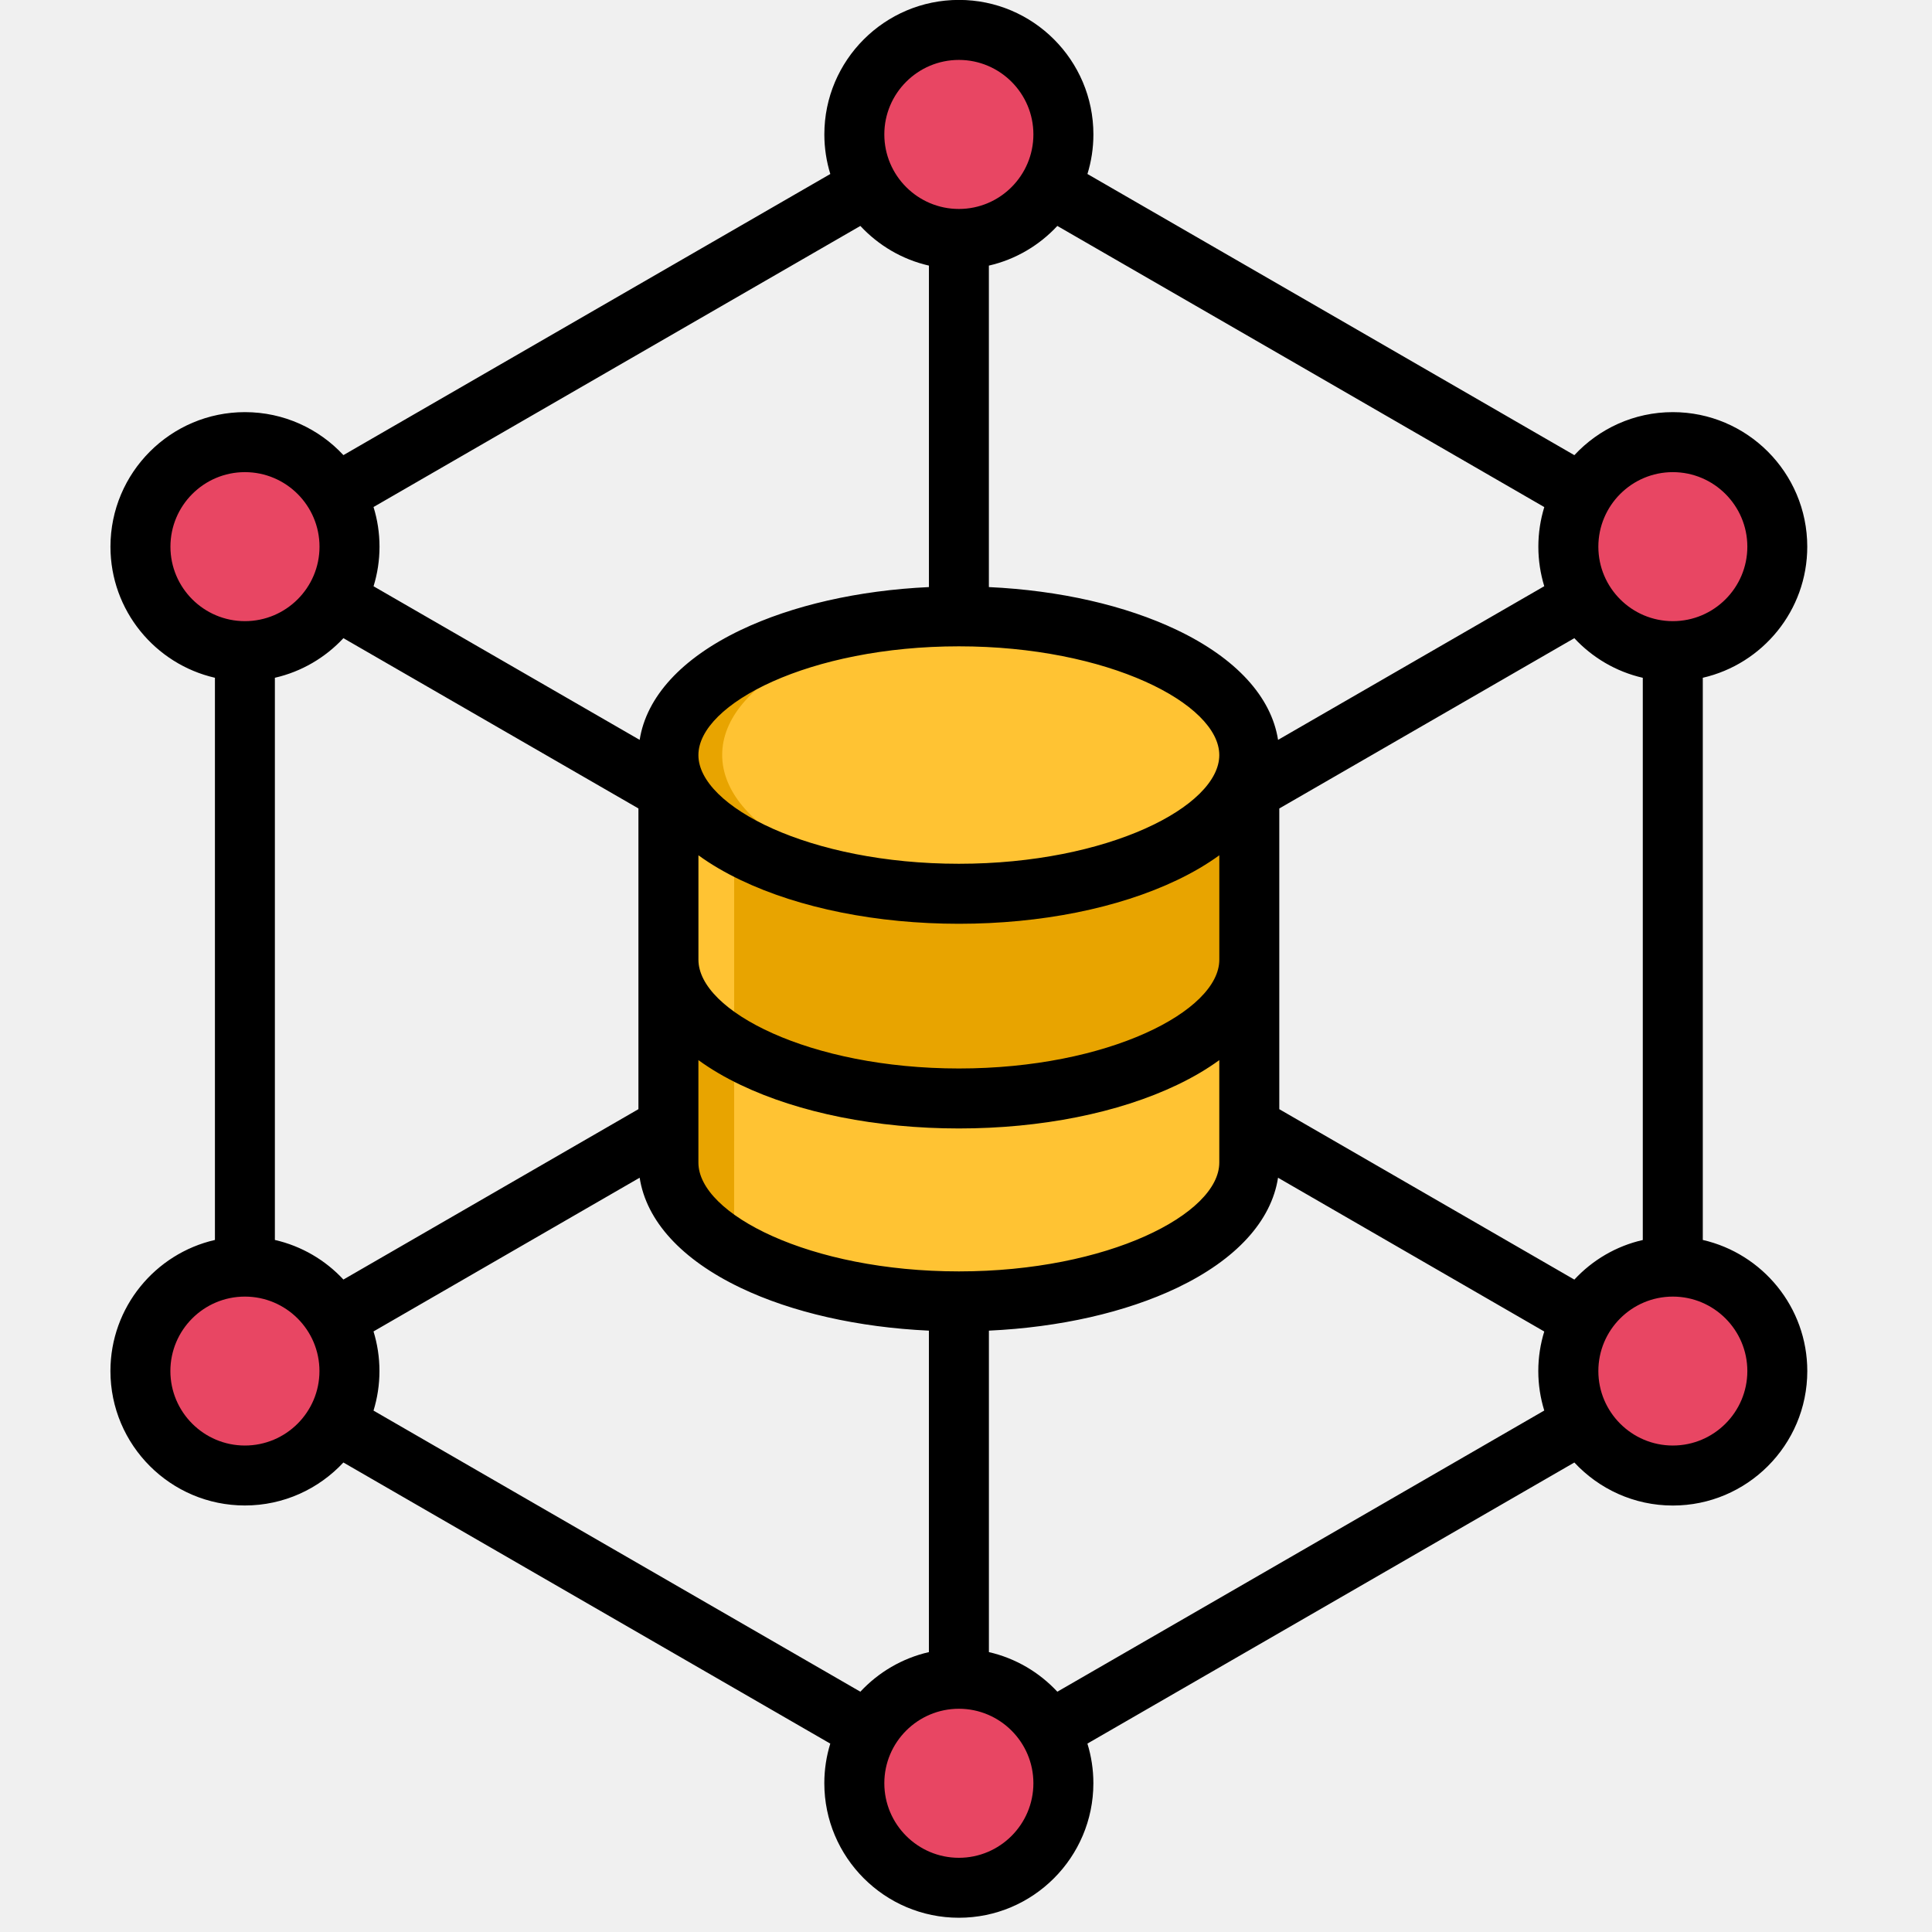
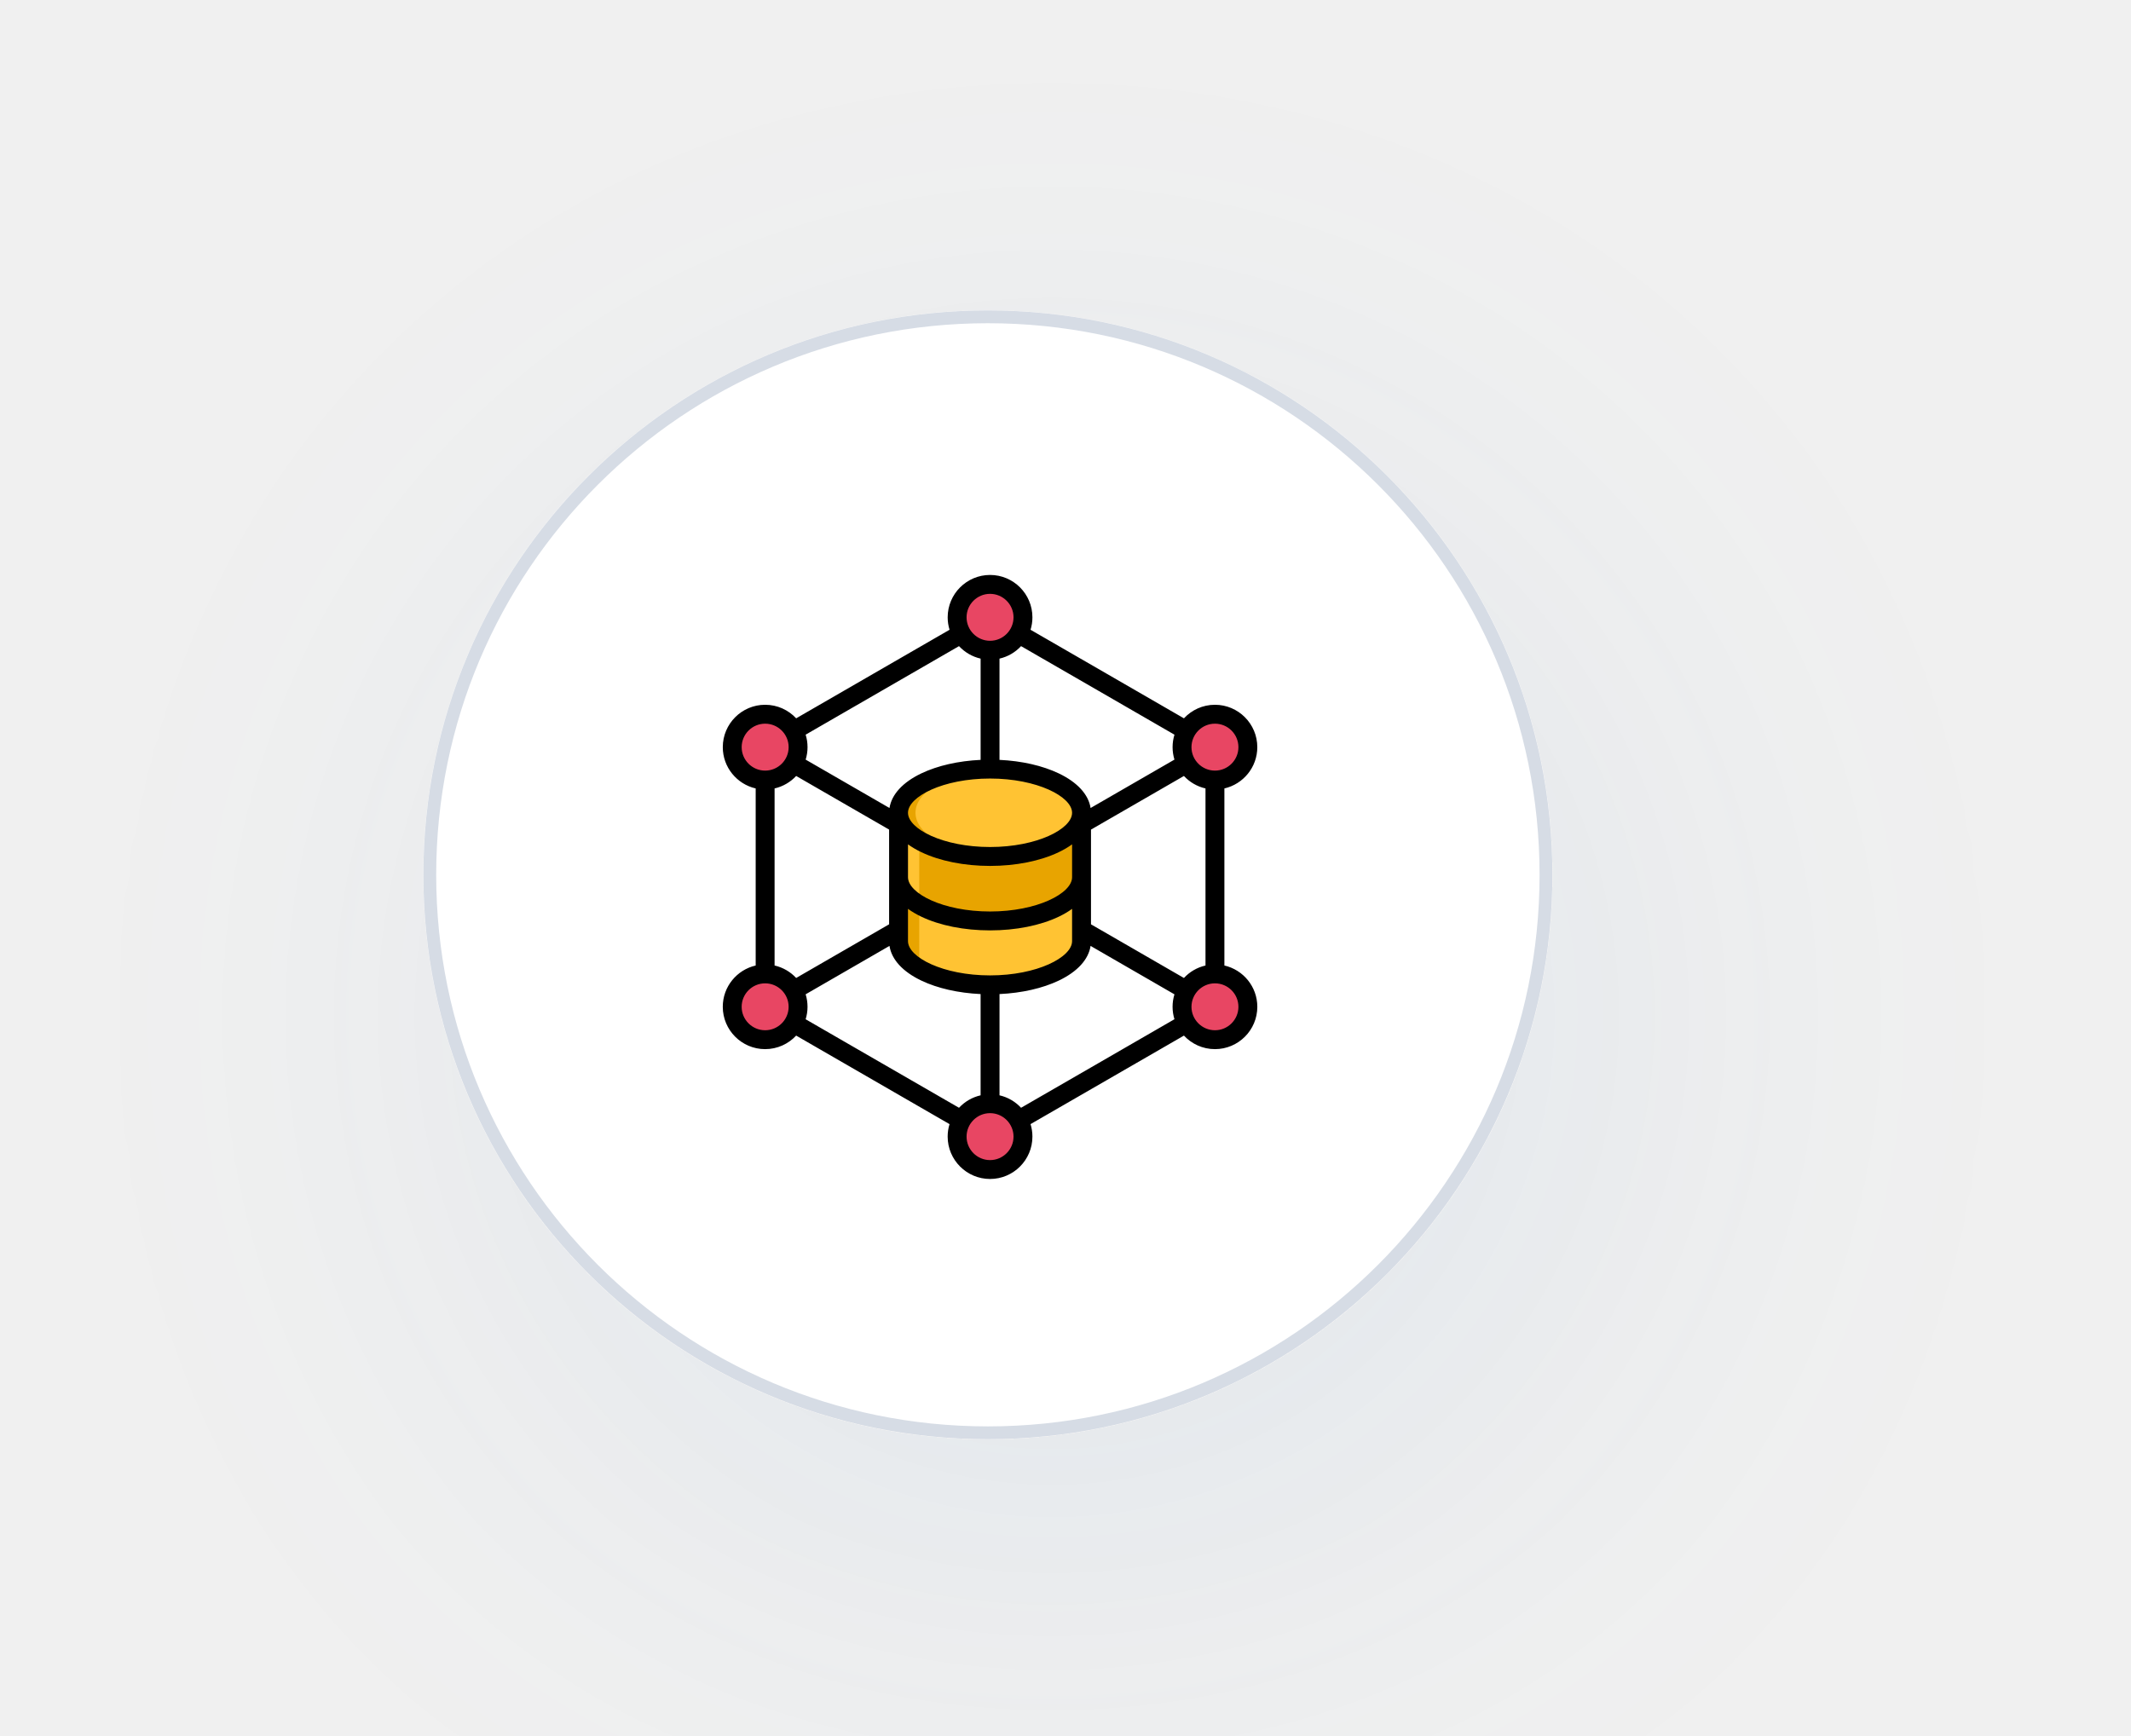
- <svg xmlns="http://www.w3.org/2000/svg" width="69" height="69" viewBox="0 0 69 69" fill="none">
-   <g clip-path="url(#clip0_15_13947)">
-     <path fill-rule="evenodd" clip-rule="evenodd" d="M34.25 8.534C36.304 8.534 37.982 6.856 37.982 4.802C37.982 2.745 36.304 1.07 34.25 1.07C32.193 1.07 30.518 2.745 30.518 4.802C30.518 6.856 32.193 8.534 34.25 8.534Z" fill="#E84663" />
-     <path fill-rule="evenodd" clip-rule="evenodd" d="M8.747 23.25C10.804 23.25 12.479 21.576 12.479 19.518C12.479 17.465 10.804 15.786 8.747 15.786C6.694 15.786 5.015 17.465 5.015 19.518C5.015 21.576 6.694 23.25 8.747 23.25Z" fill="#E84663" />
-     <path fill-rule="evenodd" clip-rule="evenodd" d="M8.743 52.693C10.8 52.693 12.475 51.018 12.475 48.961C12.475 46.908 10.8 45.229 8.743 45.229C6.69 45.229 5.011 46.908 5.011 48.961C5.011 51.018 6.69 52.693 8.743 52.693Z" fill="#E84663" />
-     <path fill-rule="evenodd" clip-rule="evenodd" d="M34.242 67.42C36.296 67.42 37.975 65.741 37.975 63.688C37.975 61.63 36.296 59.956 34.242 59.956C32.185 59.956 30.51 61.63 30.51 63.688C30.51 65.741 32.185 67.42 34.242 67.42Z" fill="#E84663" />
-     <path fill-rule="evenodd" clip-rule="evenodd" d="M59.741 52.7C61.795 52.7 63.474 51.025 63.474 48.968C63.474 46.914 61.795 45.236 59.741 45.236C57.684 45.236 56.009 46.914 56.009 48.968C56.009 51.024 57.684 52.7 59.741 52.7Z" fill="#E84663" />
-     <path fill-rule="evenodd" clip-rule="evenodd" d="M59.745 23.257C61.799 23.257 63.477 21.582 63.477 19.525C63.477 17.472 61.799 15.793 59.745 15.793C57.688 15.793 56.013 17.472 56.013 19.525C56.013 21.582 57.688 23.257 59.745 23.257Z" fill="#E84663" />
-     <path fill-rule="evenodd" clip-rule="evenodd" d="M44.627 41.527C44.627 44.268 39.976 46.486 34.245 46.485C28.51 46.484 23.864 44.264 23.864 41.525L23.866 26.96L44.628 26.963L44.627 41.527Z" fill="#FFC333" />
-     <path fill-rule="evenodd" clip-rule="evenodd" d="M26.219 44.67C24.746 43.813 23.864 42.719 23.864 41.525L23.866 26.96H26.22L26.219 44.67Z" fill="#E8A400" />
-     <path fill-rule="evenodd" clip-rule="evenodd" d="M44.628 34.276C44.628 37.017 39.977 39.235 34.246 39.233C28.512 39.232 23.866 37.013 23.866 34.273L23.867 26.96L44.629 26.963L44.628 34.276Z" fill="#E8A400" />
-     <path fill-rule="evenodd" clip-rule="evenodd" d="M26.22 37.422C24.747 36.566 23.866 35.472 23.866 34.273L23.867 26.96H26.221L26.22 37.422Z" fill="#FFC333" />
-     <path fill-rule="evenodd" clip-rule="evenodd" d="M34.248 31.92C39.964 31.921 44.63 29.695 44.63 26.963C44.63 24.234 39.965 22.006 34.249 22.006C28.529 22.005 23.867 24.231 23.867 26.961C23.866 29.693 28.528 31.919 34.248 31.92Z" fill="#FFC333" />
-     <path fill-rule="evenodd" clip-rule="evenodd" d="M34.249 22.005C34.573 22.005 34.892 22.013 35.211 22.028C29.928 22.259 25.792 24.378 25.792 26.96C25.792 29.546 29.928 31.666 35.211 31.899C34.891 31.913 34.571 31.92 34.249 31.92C28.514 31.919 23.868 29.7 23.868 26.96C23.867 24.223 28.514 22.004 34.249 22.005Z" fill="#E8A400" />
-     <path d="M60.814 44.284V24.206C62.948 23.717 64.545 21.804 64.545 19.525C64.545 16.875 62.392 14.719 59.743 14.719C58.356 14.719 57.105 15.311 56.227 16.256L47.531 11.233L38.837 6.214C38.975 5.767 39.05 5.292 39.05 4.8C39.05 2.151 36.896 -0.003 34.248 -0.003C31.598 -0.003 29.441 2.151 29.441 4.8C29.441 5.292 29.516 5.765 29.654 6.214L20.96 11.233L12.265 16.254C11.388 15.31 10.136 14.719 8.747 14.719C6.099 14.719 3.945 16.875 3.945 19.525C3.945 21.804 5.542 23.717 7.676 24.206V44.284C5.541 44.773 3.944 46.686 3.944 48.965C3.944 51.614 6.097 53.767 8.746 53.767C10.134 53.767 11.386 53.175 12.264 52.232L20.959 57.253L29.653 62.272C29.515 62.719 29.44 63.194 29.44 63.685C29.44 66.335 31.596 68.491 34.246 68.491C36.895 68.491 39.049 66.335 39.049 63.685C39.049 63.193 38.974 62.719 38.836 62.271L47.531 57.253L56.227 52.232C57.105 53.176 58.357 53.769 59.744 53.769C62.393 53.769 64.546 51.615 64.546 48.966C64.546 46.686 62.949 44.773 60.814 44.284ZM56.227 45.7L45.689 39.614V34.28V34.278V34.277V28.874L56.226 22.792C56.871 23.486 57.718 23.989 58.671 24.207V44.286C57.718 44.502 56.871 45.005 56.227 45.7ZM34.246 45.407C28.921 45.407 24.943 43.356 24.943 41.522V37.861C25.383 38.181 25.884 38.477 26.449 38.746C28.549 39.75 31.318 40.302 34.246 40.302C37.175 40.302 39.942 39.75 42.042 38.746C42.606 38.477 43.107 38.181 43.546 37.862V41.522C43.546 43.356 39.569 45.407 34.246 45.407ZM12.265 45.698C11.621 45.005 10.773 44.502 9.817 44.284V24.206C10.773 23.988 11.619 23.485 12.265 22.792L22.801 28.873V34.276V34.277V34.278V39.613L12.265 45.698ZM34.246 23.083C39.569 23.083 43.546 25.134 43.546 26.968C43.546 28.801 39.569 30.849 34.246 30.849C28.921 30.849 24.943 28.799 24.943 26.968C24.944 25.134 28.922 23.083 34.246 23.083ZM24.944 30.546C25.384 30.866 25.89 31.163 26.456 31.433C28.56 32.438 31.328 32.992 34.248 32.992C37.167 32.992 39.932 32.438 42.036 31.433C42.602 31.163 43.106 30.866 43.547 30.546V34.276C43.547 36.11 39.57 38.16 34.248 38.16C28.922 38.16 24.944 36.11 24.944 34.276V30.546ZM59.744 16.862C61.21 16.862 62.405 18.056 62.405 19.525C62.405 20.991 61.212 22.184 59.744 22.184C58.277 22.184 57.084 20.991 57.084 19.525C57.084 18.056 58.277 16.862 59.744 16.862ZM46.46 13.088L55.153 18.11C55.016 18.558 54.941 19.033 54.941 19.525C54.941 20.016 55.016 20.489 55.152 20.936L45.645 26.424C45.404 24.885 44.144 23.507 42.035 22.5C40.19 21.619 37.837 21.085 35.317 20.967V9.486C36.27 9.268 37.118 8.763 37.762 8.069L46.46 13.088ZM34.246 2.14C35.712 2.14 36.907 3.334 36.907 4.8C36.907 6.268 35.714 7.463 34.246 7.463C32.778 7.463 31.583 6.268 31.583 4.8C31.583 3.334 32.778 2.14 34.246 2.14ZM22.031 13.089L30.727 8.069C31.373 8.763 32.22 9.268 33.176 9.486V20.967C30.656 21.085 28.3 21.62 26.456 22.5C24.346 23.507 23.086 24.887 22.845 26.424L13.341 20.938C13.479 20.491 13.554 20.016 13.554 19.525C13.554 19.031 13.479 18.556 13.34 18.108L22.031 13.089ZM6.087 19.525C6.087 18.056 7.28 16.862 8.747 16.862C10.216 16.862 11.411 18.056 11.411 19.525C11.411 20.991 10.216 22.184 8.747 22.184C7.28 22.184 6.087 20.991 6.087 19.525ZM8.746 51.626C7.28 51.626 6.085 50.432 6.085 48.966C6.085 47.5 7.278 46.307 8.746 46.307C10.215 46.307 11.409 47.5 11.409 48.966C11.409 50.432 10.215 51.626 8.746 51.626ZM22.031 55.398L13.34 50.379C13.477 49.932 13.552 49.457 13.552 48.965C13.552 48.473 13.477 47.999 13.34 47.551L22.845 42.061C23.083 43.603 24.339 44.984 26.449 45.993C28.291 46.873 30.648 47.405 33.175 47.523V59.004C32.22 59.222 31.373 59.725 30.727 60.418L22.031 55.398ZM34.246 66.35C32.778 66.35 31.583 65.155 31.583 63.686C31.583 62.22 32.778 61.027 34.246 61.027C35.712 61.027 36.907 62.22 36.907 63.686C36.907 65.154 35.714 66.35 34.246 66.35ZM46.46 55.398L37.762 60.418C37.117 59.725 36.272 59.222 35.318 59.004V47.523C37.845 47.405 40.2 46.871 42.042 45.993C44.151 44.985 45.406 43.605 45.644 42.062L55.152 47.554C55.014 48.001 54.939 48.474 54.939 48.965C54.939 49.456 55.014 49.929 55.152 50.376L46.46 55.398ZM59.744 51.626C58.278 51.626 57.084 50.432 57.084 48.966C57.084 47.5 58.277 46.307 59.744 46.307C61.212 46.307 62.405 47.5 62.405 48.966C62.405 50.432 61.21 51.626 59.744 51.626Z" fill="black" />
+ <svg xmlns="http://www.w3.org/2000/svg" width="151" height="123" viewBox="0 0 151 123" fill="none">
+   <g filter="url(#filter0_d_200_520)">
+     <circle cx="70" cy="62" r="40" fill="white" />
+     <circle cx="70" cy="62" r="39.546" stroke="#D6DCE5" stroke-width="0.908" />
+   </g>
+   <g clip-path="url(#clip0_200_520)">
+     <path fill-rule="evenodd" clip-rule="evenodd" d="M70.156 46.084C71.44 46.084 72.489 45.035 72.489 43.751C72.489 42.466 71.44 41.419 70.156 41.419C68.871 41.419 67.824 42.466 67.824 43.751C67.824 45.035 68.871 46.084 70.156 46.084Z" fill="#E84663" />
+     <path fill-rule="evenodd" clip-rule="evenodd" d="M54.217 55.282C55.503 55.282 56.55 54.235 56.55 52.949C56.55 51.666 55.503 50.616 54.217 50.616C52.934 50.616 51.884 51.666 51.884 52.949C51.884 54.235 52.934 55.282 54.217 55.282Z" fill="#E84663" />
+     <path fill-rule="evenodd" clip-rule="evenodd" d="M54.214 73.683C55.5 73.683 56.547 72.636 56.547 71.351C56.547 70.067 55.5 69.018 54.214 69.018C52.931 69.018 51.882 70.067 51.882 71.351C51.882 72.636 52.931 73.683 54.214 73.683Z" fill="#E84663" />
+     <path fill-rule="evenodd" clip-rule="evenodd" d="M70.151 82.887C71.435 82.887 72.484 81.838 72.484 80.555C72.484 79.269 71.435 78.222 70.151 78.222C68.866 78.222 67.819 79.269 67.819 80.555C67.819 81.838 68.866 82.887 70.151 82.887Z" fill="#E84663" />
+     <path fill-rule="evenodd" clip-rule="evenodd" d="M86.088 73.687C87.372 73.687 88.421 72.641 88.421 71.355C88.421 70.071 87.372 69.022 86.088 69.022C84.803 69.022 83.756 70.071 83.756 71.355C83.756 72.64 84.803 73.687 86.088 73.687Z" fill="#E84663" />
+     <path fill-rule="evenodd" clip-rule="evenodd" d="M86.091 55.286C87.374 55.286 88.424 54.239 88.424 52.953C88.424 51.67 87.374 50.62 86.091 50.62C84.805 50.62 83.758 51.67 83.758 52.953C83.758 54.239 84.805 55.286 86.091 55.286Z" fill="#E84663" />
+     <path fill-rule="evenodd" clip-rule="evenodd" d="M76.641 66.705C76.641 68.418 73.734 69.804 70.153 69.803C66.569 69.802 63.665 68.415 63.665 66.703L63.666 57.6L76.642 57.602L76.641 66.705Z" fill="#FFC333" />
+     <path fill-rule="evenodd" clip-rule="evenodd" d="M65.136 68.668C64.216 68.133 63.665 67.45 63.665 66.703L63.666 57.6H65.137L65.136 68.668Z" fill="#E8A400" />
+     <path fill-rule="evenodd" clip-rule="evenodd" d="M76.642 62.172C76.642 63.885 73.736 65.272 70.154 65.271C66.57 65.27 63.666 63.883 63.666 62.171L63.667 57.6L76.643 57.602L76.642 62.172Z" fill="#E8A400" />
+     <path fill-rule="evenodd" clip-rule="evenodd" d="M65.138 64.139C64.217 63.604 63.666 62.92 63.666 62.171L63.667 57.6H65.138L65.138 64.139Z" fill="#FFC333" />
+     <path fill-rule="evenodd" clip-rule="evenodd" d="M70.155 60.7C73.727 60.701 76.644 59.31 76.644 57.602C76.644 55.896 73.728 54.504 70.156 54.504C66.581 54.503 63.667 55.894 63.667 57.601C63.666 59.308 66.58 60.699 70.155 60.7Z" fill="#FFC333" />
+     <path fill-rule="evenodd" clip-rule="evenodd" d="M70.156 54.503C70.358 54.503 70.558 54.508 70.757 54.517C67.455 54.662 64.87 55.986 64.87 57.6C64.87 59.216 67.455 60.541 70.757 60.687C70.557 60.696 70.357 60.7 70.156 60.7C66.572 60.699 63.668 59.312 63.668 57.6C63.667 55.889 66.572 54.502 70.156 54.503Z" fill="#E8A400" />
+     <path d="M86.759 68.428V55.879C88.093 55.573 89.091 54.378 89.091 52.953C89.091 51.297 87.745 49.949 86.089 49.949C85.222 49.949 84.441 50.32 83.892 50.91L78.457 47.77L73.023 44.633C73.11 44.354 73.156 44.057 73.156 43.75C73.156 42.094 71.81 40.748 70.155 40.748C68.499 40.748 67.151 42.094 67.151 43.75C67.151 44.057 67.198 44.353 67.284 44.633L61.85 47.77L56.416 50.909C55.867 50.319 55.085 49.949 54.217 49.949C52.562 49.949 51.216 51.297 51.216 52.953C51.216 54.378 52.214 55.573 53.547 55.879V68.428C52.213 68.733 51.215 69.928 51.215 71.353C51.215 73.008 52.561 74.355 54.216 74.355C55.084 74.355 55.867 73.984 56.415 73.395L61.849 76.533L67.283 79.67C67.197 79.95 67.15 80.246 67.15 80.553C67.15 82.209 68.498 83.557 70.154 83.557C71.809 83.557 73.156 82.209 73.156 80.553C73.156 80.246 73.109 79.95 73.023 79.669L78.457 76.533L83.892 73.395C84.441 73.985 85.223 74.355 86.09 74.355C87.746 74.355 89.092 73.009 89.092 71.354C89.092 69.928 88.093 68.733 86.759 68.428ZM83.892 69.312L77.306 65.509V62.175V62.174V62.173V58.796L83.891 54.995C84.294 55.429 84.824 55.743 85.42 55.879V68.429C84.824 68.564 84.294 68.878 83.892 69.312ZM70.154 69.129C66.826 69.129 64.339 67.847 64.339 66.701V64.413C64.614 64.613 64.928 64.798 65.281 64.966C66.593 65.594 68.324 65.939 70.154 65.939C71.984 65.939 73.714 65.594 75.027 64.966C75.379 64.798 75.692 64.613 75.966 64.414V66.701C75.966 67.847 73.481 69.129 70.154 69.129ZM56.416 69.311C56.013 68.878 55.483 68.564 54.886 68.428V55.879C55.483 55.742 56.012 55.428 56.416 54.995L63.001 58.795V62.172V62.173V62.174V65.508L56.416 69.311ZM70.154 55.177C73.481 55.177 75.966 56.459 75.966 57.605C75.966 58.75 73.481 60.03 70.154 60.03C66.826 60.03 64.339 58.75 64.339 57.605C64.34 56.459 66.827 55.177 70.154 55.177ZM64.34 59.841C64.615 60.041 64.931 60.227 65.285 60.396C66.6 61.024 68.33 61.37 70.155 61.37C71.979 61.37 73.707 61.024 75.022 60.396C75.376 60.227 75.691 60.041 75.967 59.841V62.172C75.967 63.319 73.482 64.6 70.155 64.6C66.827 64.6 64.34 63.319 64.34 62.172V59.841ZM86.09 51.289C87.007 51.289 87.753 52.035 87.753 52.953C87.753 53.87 87.007 54.615 86.09 54.615C85.173 54.615 84.427 53.87 84.427 52.953C84.427 52.035 85.173 51.289 86.09 51.289ZM77.787 48.93L83.221 52.069C83.135 52.349 83.088 52.645 83.088 52.953C83.088 53.26 83.135 53.556 83.22 53.835L77.278 57.265C77.128 56.303 76.34 55.442 75.022 54.812C73.869 54.262 72.398 53.928 70.823 53.854V46.678C71.419 46.542 71.949 46.227 72.351 45.793L77.787 48.93ZM70.154 42.088C71.07 42.088 71.817 42.834 71.817 43.75C71.817 44.668 71.071 45.414 70.154 45.414C69.236 45.414 68.49 44.668 68.49 43.75C68.49 42.834 69.236 42.088 70.154 42.088ZM62.519 48.931L67.954 45.793C68.358 46.227 68.888 46.542 69.485 46.678V53.854C67.91 53.928 66.438 54.262 65.285 54.812C63.966 55.442 63.179 56.304 63.028 57.265L57.088 53.836C57.174 53.557 57.221 53.26 57.221 52.953C57.221 52.645 57.174 52.348 57.087 52.068L62.519 48.931ZM52.554 52.953C52.554 52.035 53.3 51.289 54.217 51.289C55.135 51.289 55.882 52.035 55.882 52.953C55.882 53.87 55.135 54.615 54.217 54.615C53.3 54.615 52.554 53.87 52.554 52.953ZM54.216 73.016C53.3 73.016 52.553 72.27 52.553 71.354C52.553 70.438 53.299 69.692 54.216 69.692C55.134 69.692 55.881 70.438 55.881 71.354C55.881 72.27 55.134 73.016 54.216 73.016ZM62.519 75.374L57.087 72.237C57.173 71.958 57.22 71.661 57.22 71.353C57.22 71.046 57.173 70.749 57.087 70.469L63.028 67.038C63.177 68.002 63.962 68.865 65.281 69.495C66.432 70.046 67.905 70.378 69.484 70.452V77.628C68.888 77.764 68.358 78.078 67.954 78.511L62.519 75.374ZM70.154 82.219C69.236 82.219 68.49 81.472 68.49 80.554C68.49 79.638 69.236 78.892 70.154 78.892C71.07 78.892 71.817 79.638 71.817 80.554C71.817 81.471 71.071 82.219 70.154 82.219ZM77.787 75.374L72.351 78.511C71.948 78.078 71.42 77.764 70.824 77.628V70.452C72.403 70.378 73.875 70.045 75.027 69.495C76.344 68.866 77.129 68.003 77.277 67.039L83.22 70.471C83.134 70.75 83.087 71.046 83.087 71.353C83.087 71.66 83.134 71.956 83.22 72.235L77.787 75.374ZM86.09 73.016C85.174 73.016 84.427 72.27 84.427 71.354C84.427 70.438 85.173 69.692 86.09 69.692C87.007 69.692 87.753 70.438 87.753 71.354C87.753 72.27 87.007 73.016 86.09 73.016Z" fill="black" />
  </g>
  <defs>
-     <clipPath id="clip0_15_13947">
-       <rect width="68.49" height="68.49" fill="white" />
+     <filter id="filter0_d_200_520" x="-1.783" y="-4.335" width="152.647" height="152.647" filterUnits="userSpaceOnUse" color-interpolation-filters="sRGB">
+       <feFlood flood-opacity="0" result="BackgroundImageFix" />
+       <feColorMatrix in="SourceAlpha" type="matrix" values="0 0 0 0 0 0 0 0 0 0 0 0 0 0 0 0 0 0 127 0" result="hardAlpha" />
+       <feOffset dx="4.54" dy="9.989" />
+       <feGaussianBlur stdDeviation="18.162" />
+       <feComposite in2="hardAlpha" operator="out" />
+       <feColorMatrix type="matrix" values="0 0 0 0 0.13 0 0 0 0 0.397 0 0 0 0 0.688 0 0 0 0.07 0" />
+       <feBlend mode="normal" in2="BackgroundImageFix" result="effect1_dropShadow_200_520" />
+       <feBlend mode="normal" in="SourceGraphic" in2="effect1_dropShadow_200_520" result="shape" />
+     </filter>
+     <clipPath id="clip0_200_520">
+       <rect width="42.806" height="42.806" fill="white" transform="translate(48.75 40.75)" />
    </clipPath>
  </defs>
</svg>
